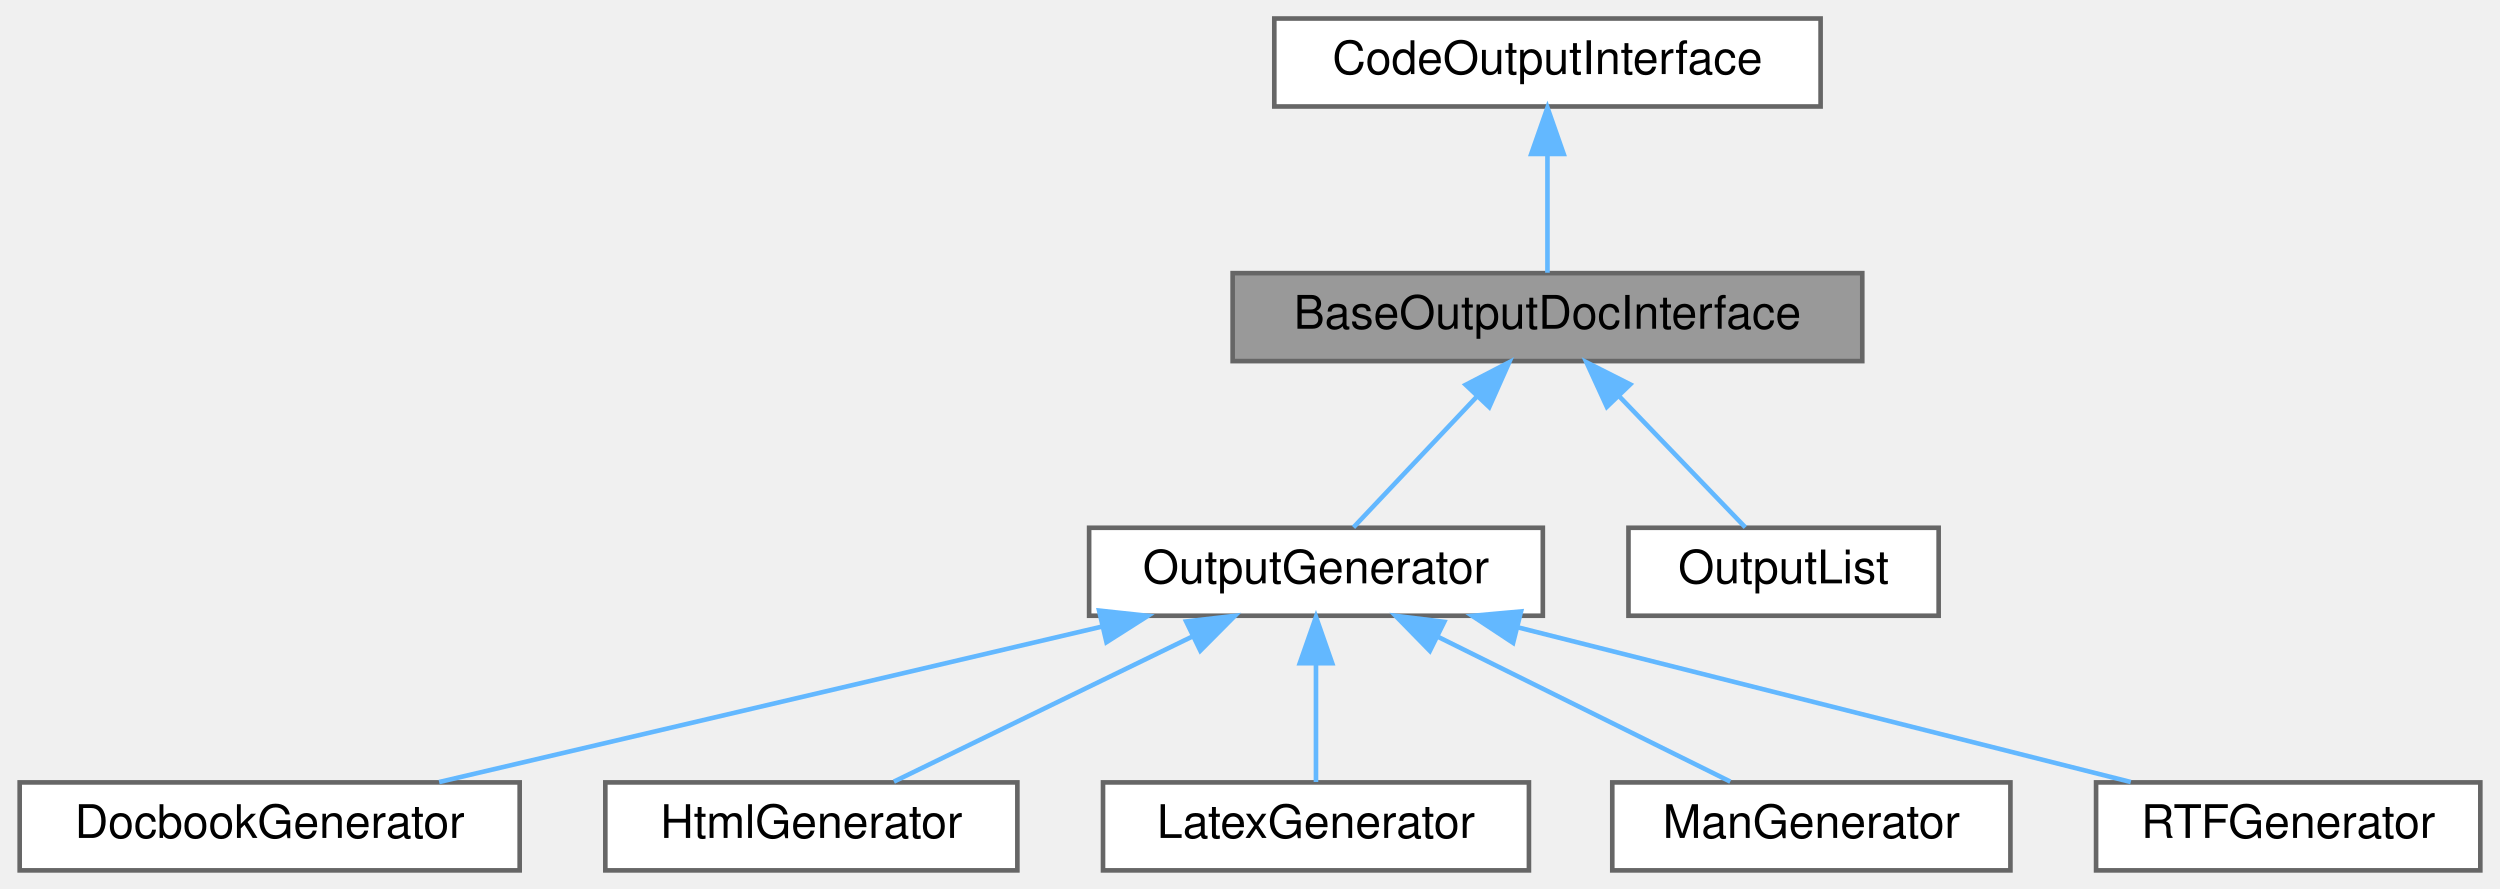
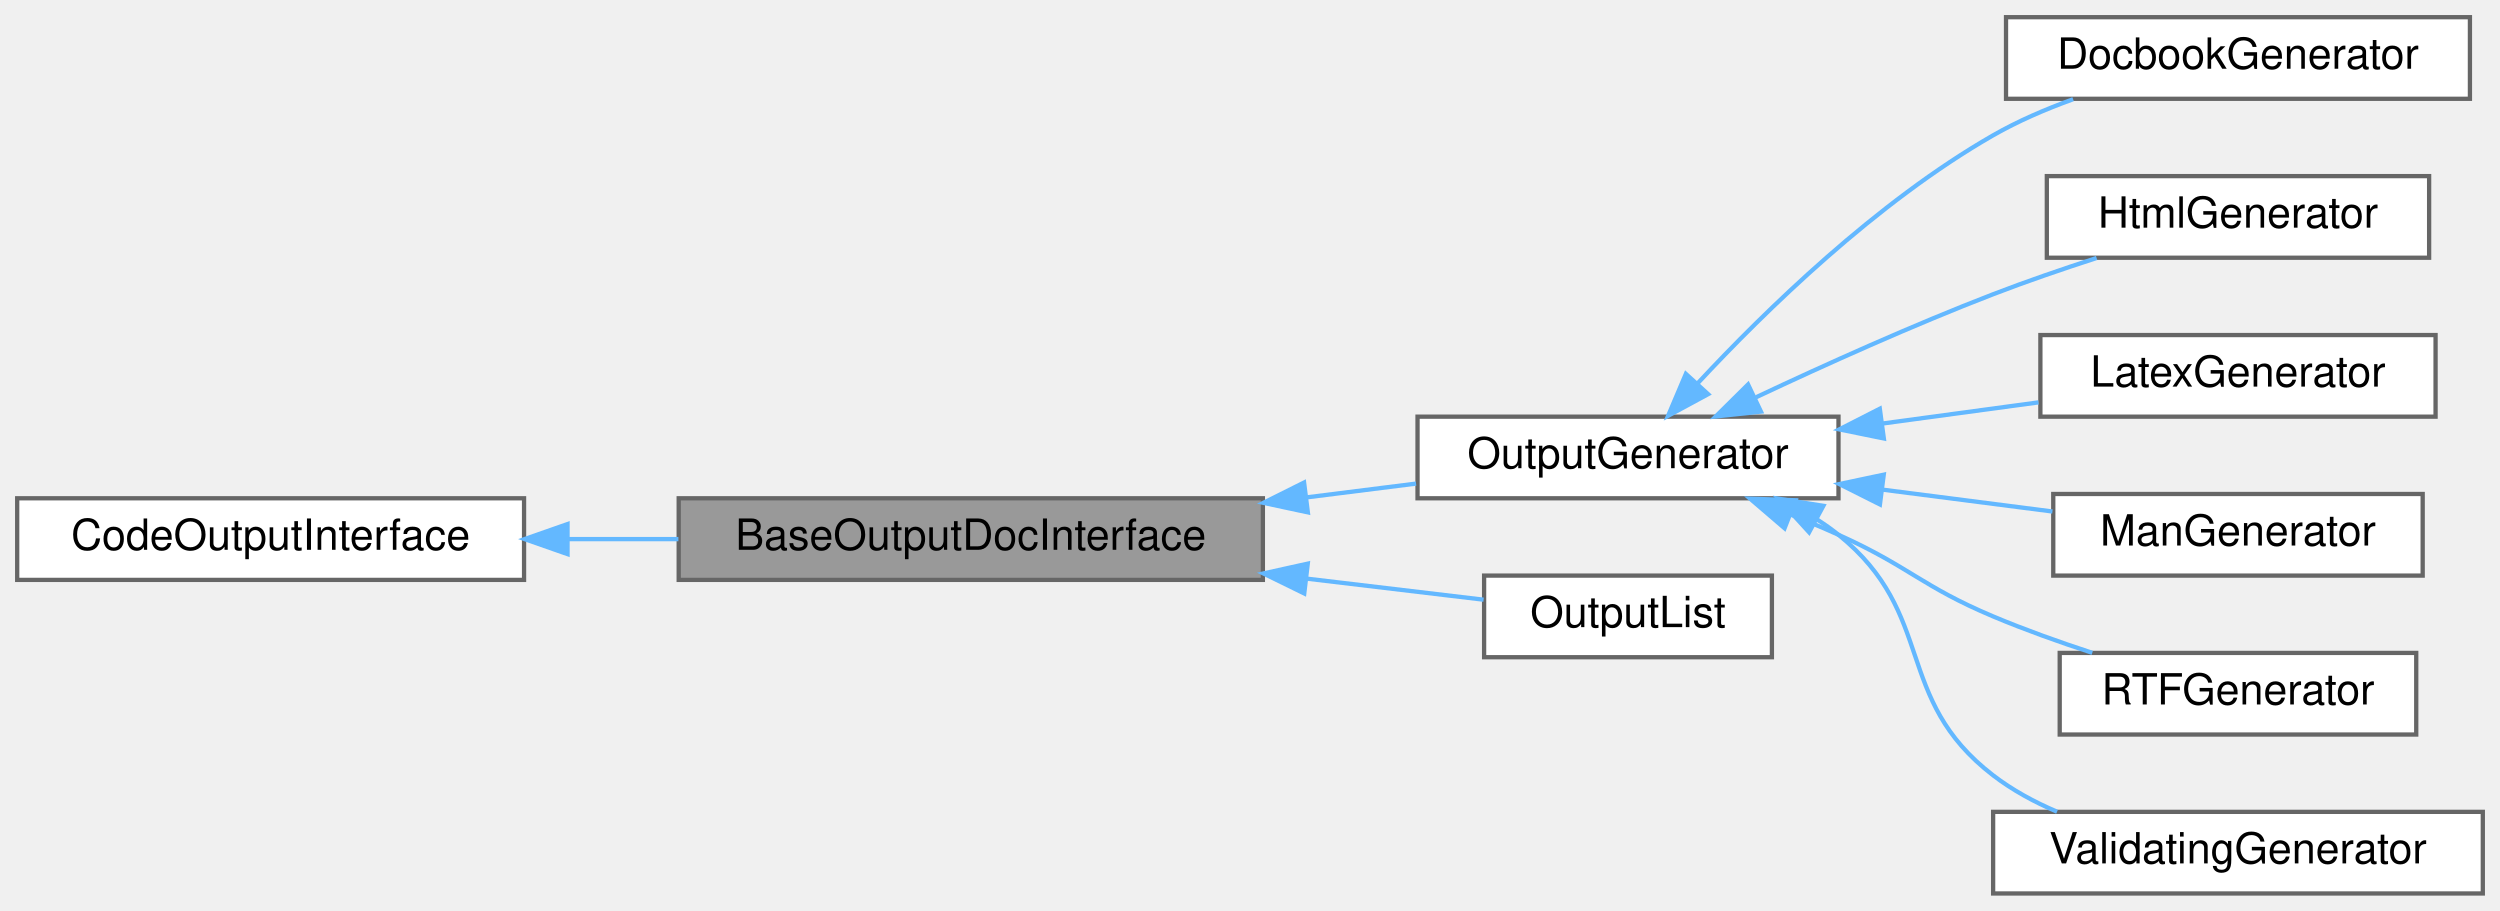
- <svg xmlns="http://www.w3.org/2000/svg" xmlns:xlink="http://www.w3.org/1999/xlink" width="540pt" height="192pt" viewBox="0.00 0.00 539.50 192.00">
-   <g id="graph0" class="graph" transform="scale(1 1) rotate(0) translate(4 188)">
+ <svg xmlns="http://www.w3.org/2000/svg" xmlns:xlink="http://www.w3.org/1999/xlink" width="582pt" height="212pt" viewBox="0.00 0.00 582.00 212.00">
+   <g id="graph0" class="graph" transform="scale(1 1) rotate(0) translate(4 208)">
    <g id="node1" class="node">
      <g id="a_node1">
        <a xlink:title="Base Interface used for generating output outside of the comment blocks.">
-           <polygon fill="#999999" stroke="#666666" points="398,-129 262,-129 262,-110 398,-110 398,-129" />
-           <text text-anchor="middle" x="330" y="-117" font-family="Helvetica,sans-Serif" font-size="10.00">BaseOutputDocInterface</text>
+           <polygon fill="#999999" stroke="#666666" points="290,-92 154,-92 154,-73 290,-73 290,-92" />
+           <text text-anchor="middle" x="222" y="-80" font-family="Helvetica,sans-Serif" font-size="10.00">BaseOutputDocInterface</text>
        </a>
      </g>
    </g>
    <g id="node3" class="node">
      <g id="a_node3">
        <a xlink:href="../../d3/d8e/class_output_generator.html" target="_top" xlink:title="Abstract output generator.">
-           <polygon fill="white" stroke="#666666" points="329,-74 231,-74 231,-55 329,-55 329,-74" />
-           <text text-anchor="middle" x="280" y="-62" font-family="Helvetica,sans-Serif" font-size="10.00">OutputGenerator</text>
+           <polygon fill="white" stroke="#666666" points="424,-111 326,-111 326,-92 424,-92 424,-111" />
+           <text text-anchor="middle" x="375" y="-99" font-family="Helvetica,sans-Serif" font-size="10.00">OutputGenerator</text>
        </a>
      </g>
    </g>
    <g id="edge2" class="edge">
-       <path fill="none" stroke="#63b8ff" d="M314.66,-102.24C305.9,-92.95 295.26,-81.68 288.1,-74.09" />
-       <polygon fill="#63b8ff" stroke="#63b8ff" points="312.34,-104.88 321.74,-109.75 317.43,-100.07 312.34,-104.88" />
+       <path fill="none" stroke="#63b8ff" d="M300.25,-92.22C308.9,-93.31 317.52,-94.39 325.66,-95.42" />
+       <polygon fill="#63b8ff" stroke="#63b8ff" points="300.47,-88.72 290.11,-90.94 299.59,-95.67 300.47,-88.72" />
+     </g>
+     <g id="node10" class="node">
+       <g id="a_node10">
+         <a xlink:href="../../df/dc8/class_output_list.html" target="_top" xlink:title="Class representing a list of output generators that are written to in parallel.">
+           <polygon fill="white" stroke="#666666" points="408.5,-74 341.5,-74 341.5,-55 408.5,-55 408.5,-74" />
+           <text text-anchor="middle" x="375" y="-62" font-family="Helvetica,sans-Serif" font-size="10.00">OutputList</text>
+         </a>
+       </g>
+     </g>
+     <g id="edge9" class="edge">
+       <path fill="none" stroke="#63b8ff" d="M300.16,-73.3C314.7,-71.57 329.16,-69.84 341.38,-68.39" />
+       <polygon fill="#63b8ff" stroke="#63b8ff" points="299.63,-69.84 290.11,-74.5 300.45,-76.79 299.63,-69.84" />
+     </g>
+     <g id="node2" class="node">
+       <g id="a_node2">
+         <a xlink:href="../../d5/d9c/class_code_output_interface.html" target="_top" xlink:title="Output interface for code parser.">
+           <polygon fill="white" stroke="#666666" points="118,-92 0,-92 0,-73 118,-73 118,-92" />
+           <text text-anchor="middle" x="59" y="-80" font-family="Helvetica,sans-Serif" font-size="10.00">CodeOutputInterface</text>
+         </a>
+       </g>
+     </g>
+     <g id="edge1" class="edge">
+       <path fill="none" stroke="#63b8ff" d="M128.34,-82.5C136.82,-82.5 145.48,-82.5 153.93,-82.5" />
+       <polygon fill="#63b8ff" stroke="#63b8ff" points="128.12,-79 118.12,-82.5 128.12,-86 128.12,-79" />
+     </g>
+     <g id="node4" class="node">
+       <g id="a_node4">
+         <a xlink:href="../../d1/d72/class_docbook_generator.html" target="_top" xlink:title=" ">
+           <polygon fill="white" stroke="#666666" points="571,-204 463,-204 463,-185 571,-185 571,-204" />
+           <text text-anchor="middle" x="517" y="-192" font-family="Helvetica,sans-Serif" font-size="10.00">DocbookGenerator</text>
+         </a>
+       </g>
+     </g>
+     <g id="edge3" class="edge">
+       <path fill="none" stroke="#63b8ff" d="M391.17,-118.72C406.88,-135.6 432.88,-160.97 460,-176.5 465.76,-179.8 472.21,-182.58 478.62,-184.9" />
+       <polygon fill="#63b8ff" stroke="#63b8ff" points="393.65,-116.24 384.33,-111.2 388.47,-120.96 393.65,-116.24" />
+     </g>
+     <g id="node5" class="node">
+       <g id="a_node5">
+         <a xlink:href="../../d7/d41/class_html_generator.html" target="_top" xlink:title="Generator for HTML output.">
+           <polygon fill="white" stroke="#666666" points="561.5,-167 472.5,-167 472.5,-148 561.5,-148 561.5,-167" />
+           <text text-anchor="middle" x="517" y="-155" font-family="Helvetica,sans-Serif" font-size="10.00">HtmlGenerator</text>
+         </a>
+       </g>
+     </g>
+     <g id="edge4" class="edge">
+       <path fill="none" stroke="#63b8ff" d="M404.79,-115.51C420.85,-123.07 441.32,-132.3 460,-139.5 467.72,-142.48 476.16,-145.37 484.09,-147.94" />
+       <polygon fill="#63b8ff" stroke="#63b8ff" points="405.95,-112.18 395.42,-111.05 402.95,-118.5 405.95,-112.18" />
+     </g>
+     <g id="node6" class="node">
+       <g id="a_node6">
+         <a xlink:href="../../d3/d77/class_latex_generator.html" target="_top" xlink:title="Generator for LaTeX output.">
+           <polygon fill="white" stroke="#666666" points="563,-130 471,-130 471,-111 563,-111 563,-130" />
+           <text text-anchor="middle" x="517" y="-118" font-family="Helvetica,sans-Serif" font-size="10.00">LatexGenerator</text>
+         </a>
+       </g>
+     </g>
+     <g id="edge5" class="edge">
+       <path fill="none" stroke="#63b8ff" d="M434.22,-109.4C446.35,-111.05 458.97,-112.76 470.56,-114.33" />
+       <polygon fill="#63b8ff" stroke="#63b8ff" points="434.56,-105.92 424.18,-108.04 433.62,-112.85 434.56,-105.92" />
+     </g>
+     <g id="node7" class="node">
+       <g id="a_node7">
+         <a xlink:href="../../de/da5/class_man_generator.html" target="_top" xlink:title="Generator for Man page output.">
+           <polygon fill="white" stroke="#666666" points="560,-93 474,-93 474,-74 560,-74 560,-93" />
+           <text text-anchor="middle" x="517" y="-81" font-family="Helvetica,sans-Serif" font-size="10.00">ManGenerator</text>
+         </a>
+       </g>
+     </g>
+     <g id="edge6" class="edge">
+       <path fill="none" stroke="#63b8ff" d="M434.19,-94.02C447.48,-92.31 461.35,-90.53 473.81,-88.92" />
+       <polygon fill="#63b8ff" stroke="#63b8ff" points="433.65,-90.56 424.18,-95.31 434.54,-97.5 433.65,-90.56" />
+     </g>
+     <g id="node8" class="node">
+       <g id="a_node8">
+         <a xlink:href="../../d0/da4/class_r_t_f_generator.html" target="_top" xlink:title="Generator for RTF output.">
+           <polygon fill="white" stroke="#666666" points="558.5,-56 475.5,-56 475.5,-37 558.5,-37 558.5,-56" />
+           <text text-anchor="middle" x="517" y="-44" font-family="Helvetica,sans-Serif" font-size="10.00">RTFGenerator</text>
+         </a>
+       </g>
+     </g>
+     <g id="edge7" class="edge">
+       <path fill="none" stroke="#63b8ff" d="M412.81,-88.24C416.61,-86.71 420.4,-85.12 424,-83.5 440.5,-76.09 443.32,-71.52 460,-64.5 467.34,-61.41 475.41,-58.53 483.08,-56.02" />
+       <polygon fill="#63b8ff" stroke="#63b8ff" points="411.45,-85.02 403.41,-91.91 413.99,-91.54 411.45,-85.02" />
    </g>
    <g id="node9" class="node">
      <g id="a_node9">
-         <a xlink:href="../../df/dc8/class_output_list.html" target="_top" xlink:title="Class representing a list of output generators that are written to in parallel.">
-           <polygon fill="white" stroke="#666666" points="414.5,-74 347.5,-74 347.5,-55 414.5,-55 414.5,-74" />
-           <text text-anchor="middle" x="381" y="-62" font-family="Helvetica,sans-Serif" font-size="10.00">OutputList</text>
+         <a xlink:href="../../d7/dcf/class_validating_generator.html" target="_top" xlink:title="Generator so the tests will be executed.">
+           <polygon fill="white" stroke="#666666" points="574,-19 460,-19 460,0 574,0 574,-19" />
+           <text text-anchor="middle" x="517" y="-7" font-family="Helvetica,sans-Serif" font-size="10.00">ValidatingGenerator</text>
        </a>
      </g>
    </g>
    <g id="edge8" class="edge">
-       <path fill="none" stroke="#63b8ff" d="M345.38,-102.52C354.37,-93.18 365.36,-81.75 372.74,-74.09" />
-       <polygon fill="#63b8ff" stroke="#63b8ff" points="342.83,-100.12 338.42,-109.75 347.88,-104.97 342.83,-100.12" />
-     </g>
-     <g id="node2" class="node">
-       <g id="a_node2">
-         <a xlink:href="../../d5/d9c/class_code_output_interface.html" target="_top" xlink:title="Output interface for code parser.">
-           <polygon fill="white" stroke="#666666" points="389,-184 271,-184 271,-165 389,-165 389,-184" />
-           <text text-anchor="middle" x="330" y="-172" font-family="Helvetica,sans-Serif" font-size="10.00">CodeOutputInterface</text>
-         </a>
-       </g>
-     </g>
-     <g id="edge1" class="edge">
-       <path fill="none" stroke="#63b8ff" d="M330,-154.66C330,-145.93 330,-135.99 330,-129.09" />
-       <polygon fill="#63b8ff" stroke="#63b8ff" points="326.5,-154.75 330,-164.75 333.5,-154.75 326.5,-154.75" />
-     </g>
-     <g id="node4" class="node">
-       <g id="a_node4">
-         <a xlink:href="../../d1/d72/class_docbook_generator.html" target="_top" xlink:title=" ">
-           <polygon fill="white" stroke="#666666" points="108,-19 0,-19 0,0 108,0 108,-19" />
-           <text text-anchor="middle" x="54" y="-7" font-family="Helvetica,sans-Serif" font-size="10.00">DocbookGenerator</text>
-         </a>
-       </g>
-     </g>
-     <g id="edge3" class="edge">
-       <path fill="none" stroke="#63b8ff" d="M233.91,-52.69C191.56,-42.76 129.64,-28.24 90.6,-19.08" />
-       <polygon fill="#63b8ff" stroke="#63b8ff" points="233.15,-56.11 243.69,-54.98 234.75,-49.29 233.15,-56.11" />
-     </g>
-     <g id="node5" class="node">
-       <g id="a_node5">
-         <a xlink:href="../../d7/d41/class_html_generator.html" target="_top" xlink:title="Generator for HTML output.">
-           <polygon fill="white" stroke="#666666" points="215.5,-19 126.5,-19 126.5,0 215.5,0 215.5,-19" />
-           <text text-anchor="middle" x="171" y="-7" font-family="Helvetica,sans-Serif" font-size="10.00">HtmlGenerator</text>
-         </a>
-       </g>
-     </g>
-     <g id="edge4" class="edge">
-       <path fill="none" stroke="#63b8ff" d="M253.27,-50.5C233.21,-40.75 206.32,-27.68 188.83,-19.17" />
-       <polygon fill="#63b8ff" stroke="#63b8ff" points="251.96,-53.76 262.49,-54.98 255.02,-47.46 251.96,-53.76" />
-     </g>
-     <g id="node6" class="node">
-       <g id="a_node6">
-         <a xlink:href="../../d3/d77/class_latex_generator.html" target="_top" xlink:title="Generator for LaTeX output.">
-           <polygon fill="white" stroke="#666666" points="326,-19 234,-19 234,0 326,0 326,-19" />
-           <text text-anchor="middle" x="280" y="-7" font-family="Helvetica,sans-Serif" font-size="10.00">LatexGenerator</text>
-         </a>
-       </g>
-     </g>
-     <g id="edge5" class="edge">
-       <path fill="none" stroke="#63b8ff" d="M280,-44.66C280,-35.93 280,-25.99 280,-19.09" />
-       <polygon fill="#63b8ff" stroke="#63b8ff" points="276.5,-44.75 280,-54.75 283.5,-44.75 276.5,-44.75" />
-     </g>
-     <g id="node7" class="node">
-       <g id="a_node7">
-         <a xlink:href="../../de/da5/class_man_generator.html" target="_top" xlink:title="Generator for Man page output.">
-           <polygon fill="white" stroke="#666666" points="430,-19 344,-19 344,0 430,0 430,-19" />
-           <text text-anchor="middle" x="387" y="-7" font-family="Helvetica,sans-Serif" font-size="10.00">ManGenerator</text>
-         </a>
-       </g>
-     </g>
-     <g id="edge6" class="edge">
-       <path fill="none" stroke="#63b8ff" d="M306.24,-50.5C325.93,-40.75 352.32,-27.68 369.5,-19.17" />
-       <polygon fill="#63b8ff" stroke="#63b8ff" points="304.6,-47.41 297.19,-54.98 307.71,-53.68 304.6,-47.41" />
-     </g>
-     <g id="node8" class="node">
-       <g id="a_node8">
-         <a xlink:href="../../d0/da4/class_r_t_f_generator.html" target="_top" xlink:title="Generator for RTF output.">
-           <polygon fill="white" stroke="#666666" points="531.5,-19 448.5,-19 448.5,0 531.5,0 531.5,-19" />
-           <text text-anchor="middle" x="490" y="-7" font-family="Helvetica,sans-Serif" font-size="10.00">RTFGenerator</text>
-         </a>
-       </g>
-     </g>
-     <g id="edge7" class="edge">
-       <path fill="none" stroke="#63b8ff" d="M323.58,-52.5C362.9,-42.58 419.95,-28.18 456,-19.08" />
-       <polygon fill="#63b8ff" stroke="#63b8ff" points="322.58,-49.14 313.74,-54.98 324.29,-55.93 322.58,-49.14" />
+       <path fill="none" stroke="#63b8ff" d="M419.06,-87.03C420.79,-85.93 422.44,-84.76 424,-83.5 447.02,-64.92 436.54,-45.53 460,-27.5 464.45,-24.08 469.58,-21.29 474.88,-19.03" />
+       <polygon fill="#63b8ff" stroke="#63b8ff" points="417.16,-84.08 410.02,-91.9 420.48,-90.24 417.16,-84.08" />
    </g>
  </g>
</svg>
